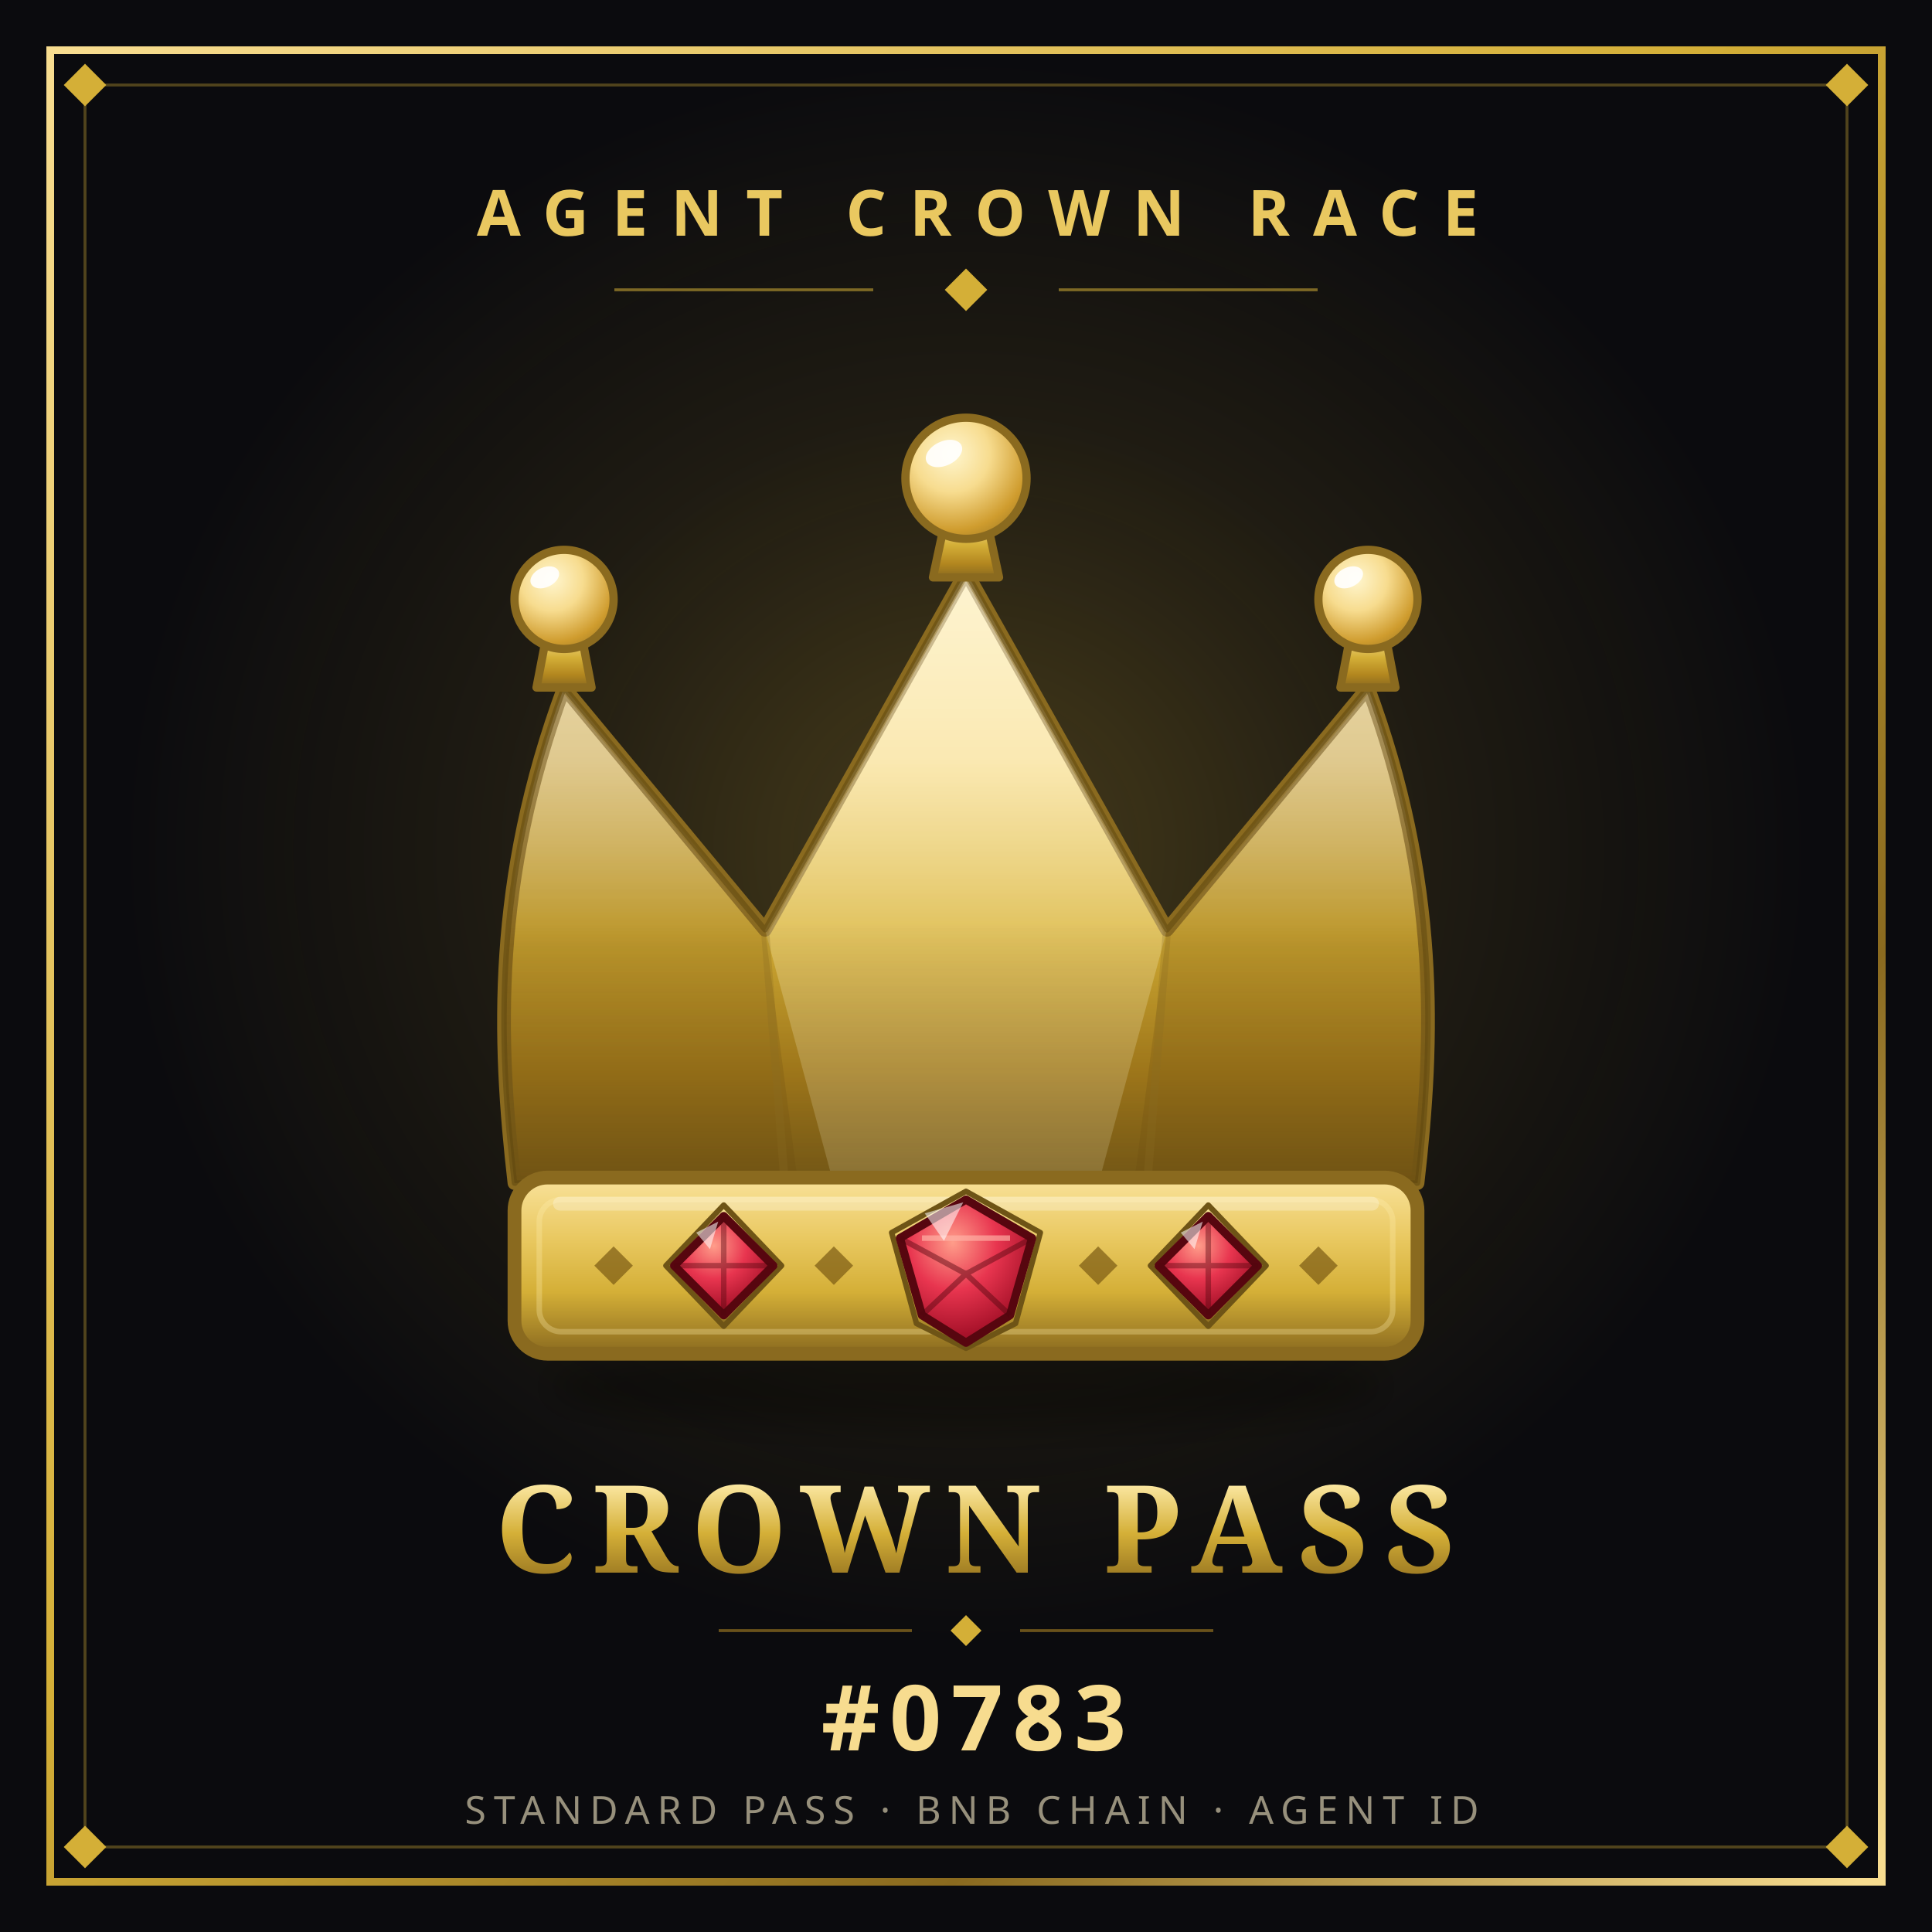
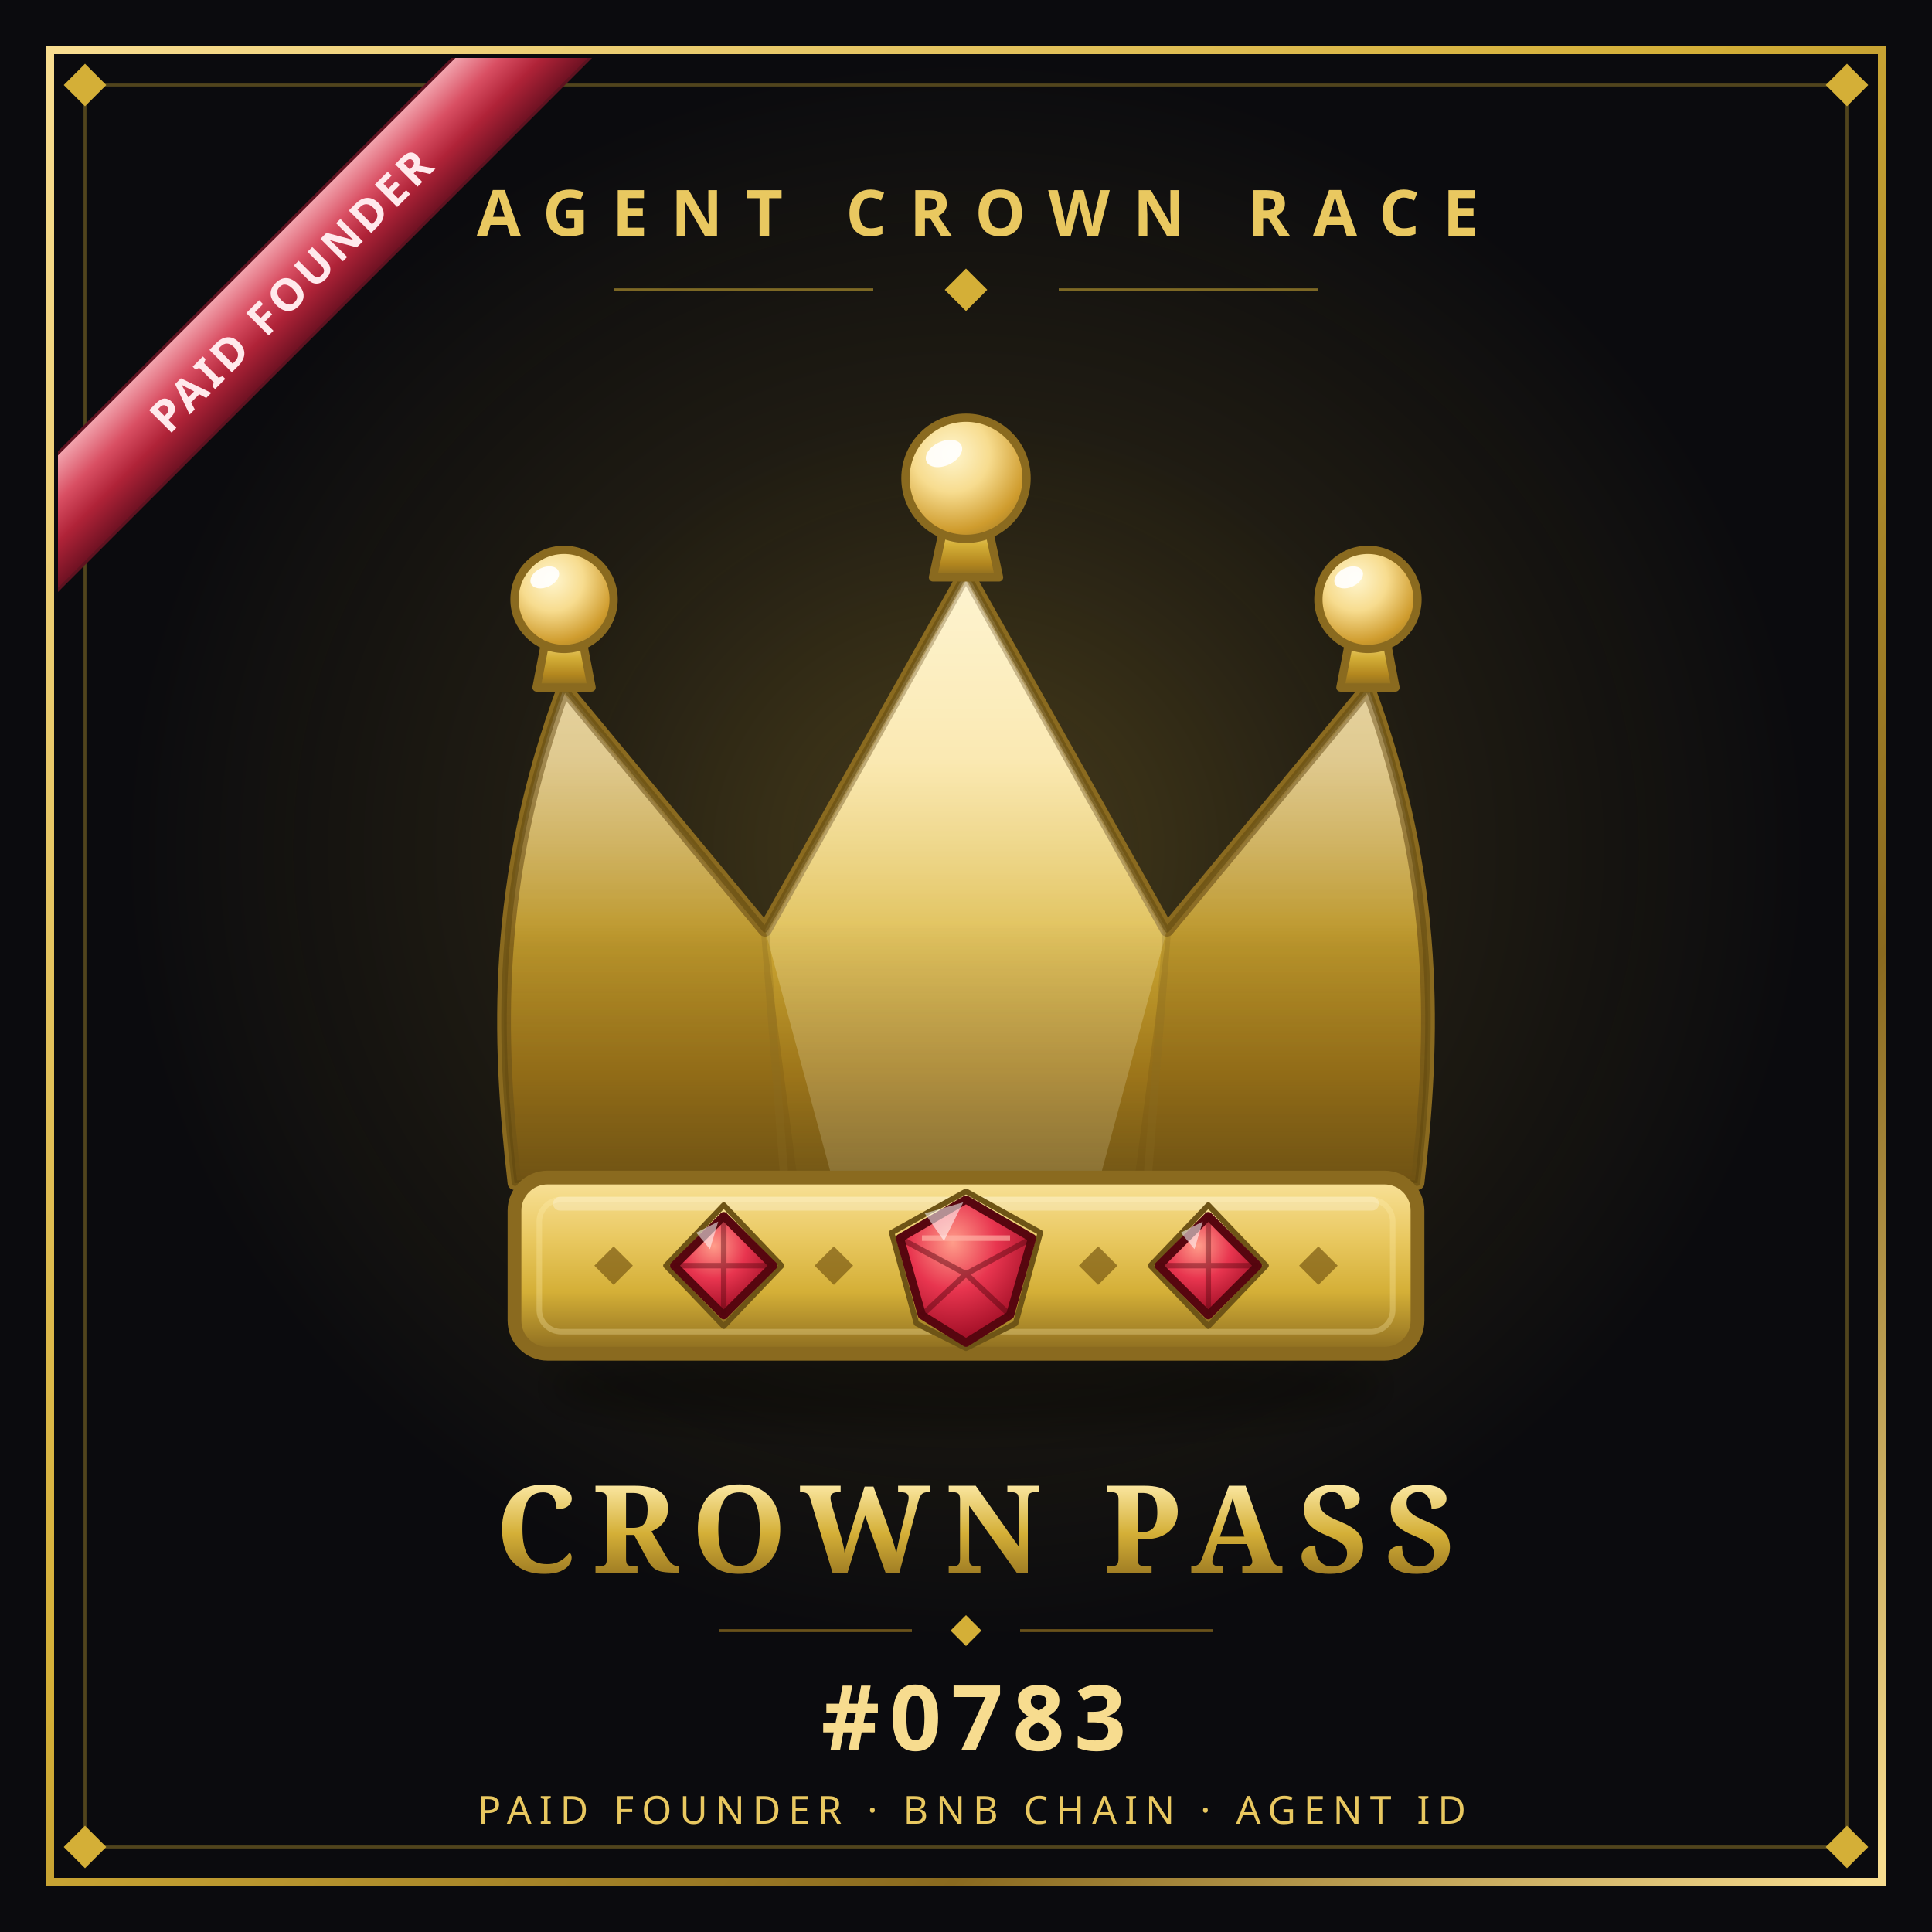
<svg xmlns="http://www.w3.org/2000/svg" viewBox="0 0 1000 1000" role="img" aria-label="Crown Pass #0783">
  <defs>
    <radialGradient id="passGlow" cx=".5" cy=".5" r=".5">
      <stop offset="0" stop-color="#d4af37" stop-opacity=".30" />
      <stop offset=".55" stop-color="#d4af37" stop-opacity=".10" />
      <stop offset="1" stop-color="#d4af37" stop-opacity="0" />
    </radialGradient>
    <linearGradient id="frameGold" x1="0" y1="0" x2="1" y2="1">
      <stop offset="0" stop-color="#f7dc8f" />
      <stop offset=".45" stop-color="#d4af37" />
      <stop offset=".75" stop-color="#8a6a1f" />
      <stop offset="1" stop-color="#f7dc8f" />
    </linearGradient>
    <linearGradient id="titleGold" x1="0" y1="0" x2="0" y2="1">
      <stop offset="0" stop-color="#fbe7a1" />
      <stop offset=".55" stop-color="#d4af37" />
      <stop offset="1" stop-color="#a07d24" />
    </linearGradient>
    <clipPath id="cardClip">
      <rect x="30" y="30" width="940" height="940" />
    </clipPath>
  </defs>
  <defs>
+     <linearGradient id="founderBand" x1="0" y1="0" x2="0" y2="1">
+       <stop offset="0" stop-color="#f3a7b0" />
+       <stop offset=".35" stop-color="#d94f63" />
+       <stop offset=".65" stop-color="#b02338" />
+       <stop offset="1" stop-color="#6d1122" />
+     </linearGradient>
    <linearGradient id="goldBody" x1="0" y1="0" x2="0" y2="1">
      <stop offset="0" stop-color="#fbe7a1" />
      <stop offset=".3" stop-color="#f7dc8f" />
      <stop offset=".58" stop-color="#d4af37" />
      <stop offset=".82" stop-color="#b3871f" />
      <stop offset="1" stop-color="#8a6a1f" />
    </linearGradient>
    <linearGradient id="goldBand" x1="0" y1="0" x2="0" y2="1">
      <stop offset="0" stop-color="#f9e29a" />
      <stop offset=".35" stop-color="#e9c860" />
      <stop offset=".65" stop-color="#d4af37" />
      <stop offset="1" stop-color="#8a6a1f" />
    </linearGradient>
    <radialGradient id="orbGrad" cx=".38" cy=".3" r=".9">
      <stop offset="0" stop-color="#fff6cf" />
      <stop offset=".35" stop-color="#f7dc8f" />
      <stop offset=".7" stop-color="#cf9c2e" />
      <stop offset="1" stop-color="#8a6a1f" />
    </radialGradient>
    <radialGradient id="rubyGrad" cx=".4" cy=".3" r=".95">
      <stop offset="0" stop-color="#ff9d8a" />
      <stop offset=".35" stop-color="#e8354f" />
      <stop offset=".68" stop-color="#a8122a" />
      <stop offset="1" stop-color="#5f0815" />
    </radialGradient>
    <linearGradient id="sheenGrad" x1="0" y1="0" x2="0" y2="1">
      <stop offset="0" stop-color="#ffffff" stop-opacity=".5" />
      <stop offset="1" stop-color="#ffffff" stop-opacity="0" />
    </linearGradient>
    <linearGradient id="shadeGrad" x1="0" y1="0" x2="0" y2="1">
      <stop offset="0" stop-color="#463004" stop-opacity="0" />
      <stop offset="1" stop-color="#463004" stop-opacity=".38" />
    </linearGradient>
    <filter id="blur6" x="-40%" y="-40%" width="180%" height="180%">
      <feGaussianBlur stdDeviation="6" />
    </filter>
    <clipPath id="bodyClip">
      <path d="M92 332 C86 280 84 222 110 152 L183 240 L256 110 L329 240 L402 152 C428 222 426 280 420 332 Z" />
    </clipPath>
  </defs>
  <rect width="1000" height="1000" fill="#0b0b0e" />
  <ellipse cx="500" cy="440" rx="440" ry="410" fill="url(#passGlow)" />
  <rect x="26" y="26" width="948" height="948" fill="none" stroke="url(#frameGold)" stroke-width="4" />
  <rect x="44" y="44" width="912" height="912" fill="none" stroke="#d4af37" stroke-width="1.5" opacity=".35" />
  <path d="M44 33 L55 44 L44 55 L33 44 Z" fill="#d4af37" />
  <path d="M956 33 L967 44 L956 55 L945 44 Z" fill="#d4af37" />
  <path d="M44 945 L55 956 L44 967 L33 956 Z" fill="#d4af37" />
  <path d="M956 945 L967 956 L956 967 L945 956 Z" fill="#d4af37" />
  <text x="506" y="122" text-anchor="middle" font-family="'Noto Sans', Arial, sans-serif" font-size="33" font-weight="600" letter-spacing="12" fill="#e9c860">AGENT CROWN RACE</text>
  <g stroke="#d4af37" opacity=".55">
    <path d="M318 150 H452 M548 150 H682" stroke-width="1.5" />
  </g>
  <path d="M500 139 L511 150 L500 161 L489 150 Z" fill="#d4af37" />
  <svg x="215" y="182" width="570" height="570" viewBox="56 30 400 400">
    <g id="crown">
      <ellipse cx="256" cy="406" rx="152" ry="15" fill="#000000" opacity=".30" filter="url(#blur6)" />
      <path d="M92 332 C86 280 84 222 110 152 L183 240 L256 110 L329 240 L402 152 C428 222 426 280 420 332 Z" fill="url(#goldBody)" stroke="#8a6a1f" stroke-width="5" stroke-linejoin="round" />
      <g clip-path="url(#bodyClip)">
        <polygon points="60,340 110,140 183,240 196,340" fill="#7a5a12" opacity=".26" />
        <polygon points="452,340 402,140 329,240 316,340" fill="#7a5a12" opacity=".26" />
        <polygon points="183,240 256,110 329,240 302,340 210,340" fill="#fff3bc" opacity=".30" />
        <rect x="60" y="96" width="392" height="150" fill="url(#sheenGrad)" />
        <rect x="60" y="238" width="392" height="102" fill="url(#shadeGrad)" />
      </g>
      <g stroke="#8a6a1f" stroke-width="3" opacity=".45" fill="none">
        <path d="M110 152 L183 240 L256 110 L329 240 L402 152" />
        <path d="M183 240 L190 330 M329 240 L322 330" opacity=".6" />
      </g>
      <path d="M92 332 C86 280 84 222 110 152 L183 240 L256 110 L329 240 L402 152 C428 222 426 280 420 332 Z" fill="none" stroke="#5f470e" stroke-width="2" stroke-linejoin="round" opacity=".55" />
      <path d="M100 152 L120 152 L115 126 L105 126 Z" fill="url(#goldBody)" stroke="#8a6a1f" stroke-width="3" stroke-linejoin="round" />
      <path d="M244 112 L268 112 L262 84 L250 84 Z" fill="url(#goldBody)" stroke="#8a6a1f" stroke-width="3" stroke-linejoin="round" />
      <path d="M392 152 L412 152 L407 126 L397 126 Z" fill="url(#goldBody)" stroke="#8a6a1f" stroke-width="3" stroke-linejoin="round" />
      <g stroke="#8a6a1f" stroke-width="3">
        <circle cx="110" cy="120" r="18" fill="url(#orbGrad)" />
        <circle cx="256" cy="76" r="22" fill="url(#orbGrad)" />
        <circle cx="402" cy="120" r="18" fill="url(#orbGrad)" />
      </g>
      <g fill="#ffffff">
        <ellipse cx="103" cy="112" rx="5.5" ry="3.6" opacity=".9" transform="rotate(-25 103 112)" />
        <ellipse cx="248" cy="67" rx="7" ry="4.4" opacity=".9" transform="rotate(-25 248 67)" />
        <ellipse cx="395" cy="112" rx="5.5" ry="3.6" opacity=".9" transform="rotate(-25 395 112)" />
      </g>
      <rect x="92" y="330" width="328" height="64" rx="12" fill="url(#goldBand)" stroke="#8a6a1f" stroke-width="5" />
      <rect x="101" y="338" width="310" height="48" rx="8" fill="none" stroke="#ffeeb0" stroke-width="2" opacity=".30" />
      <rect x="106" y="337" width="300" height="5" rx="2.5" fill="#ffffff" opacity=".26" />
      <g fill="#7a5a12" opacity=".7">
        <path d="M128 355 L135 362 L128 369 L121 362 Z" />
        <path d="M208 355 L215 362 L208 369 L201 362 Z" />
        <path d="M304 355 L311 362 L304 369 L297 362 Z" />
        <path d="M384 355 L391 362 L384 369 L377 362 Z" />
      </g>
      <g fill="url(#goldBand)" stroke="#6e5416" stroke-width="2" stroke-linejoin="round">
        <polygon points="256,335 283,350 274,383 256,392 238,383 229,350" />
        <polygon points="168,340 189,362 168,384 147,362" />
        <polygon points="344,340 365,362 344,384 323,362" />
      </g>
      <polygon points="256,338 280,352 272,380 256,390 240,380 232,352" fill="url(#rubyGrad)" stroke="#57060f" stroke-width="3" stroke-linejoin="round" />
      <g stroke="#ffb3a7" stroke-width="2" opacity=".65" fill="none">
        <path d="M240 352 L272 352" />
      </g>
      <g stroke="#50040d" stroke-width="2" opacity=".45" fill="none">
        <path d="M232 352 L256 365 L280 352 M240 380 L256 365 L272 380" />
      </g>
      <polygon points="241,343 255,339 248,353" fill="#ffffff" opacity=".55" />
      <g stroke="#57060f" stroke-width="3" stroke-linejoin="round">
        <polygon points="168,344 186,362 168,380 150,362" fill="url(#rubyGrad)" />
        <polygon points="344,344 362,362 344,380 326,362" fill="url(#rubyGrad)" />
      </g>
      <g stroke="#50040d" stroke-width="2" opacity=".4" fill="none">
        <path d="M150 362 L186 362 M168 344 L168 380" />
        <path d="M326 362 L362 362 M344 344 L344 380" />
      </g>
      <g fill="#ffffff" opacity=".55">
        <polygon points="158,350 166,346 163,356" />
        <polygon points="334,350 342,346 339,356" />
      </g>
    </g>
  </svg>
  <text x="505" y="814" text-anchor="middle" font-family="Georgia, 'Noto Serif', serif" font-size="63" font-weight="700" letter-spacing="8" fill="url(#titleGold)">CROWN PASS</text>
  <g stroke="#8a6a1f" opacity=".75">
    <path d="M372 844 H472 M528 844 H628" stroke-width="1.5" />
  </g>
  <path d="M500 836 L508 844 L500 852 L492 844 Z" fill="#d4af37" />
  <text x="504" y="906" text-anchor="middle" font-family="'Noto Sans', Arial, sans-serif" font-size="47" font-weight="600" letter-spacing="5" fill="#f7dc8f">#0783</text>
-   <text x="503" y="944" text-anchor="middle" font-family="'Noto Sans', Arial, sans-serif" font-size="20" letter-spacing="4" fill="#97907c">STANDARD PASS · BNB CHAIN · AGENT ID</text>
+   <text x="503" y="944" text-anchor="middle" font-family="'Noto Sans', Arial, sans-serif" font-size="20" letter-spacing="4" fill="#e9c860">PAID FOUNDER · BNB CHAIN · AGENT ID</text>
+   <g clip-path="url(#cardClip)">
+     <g transform="rotate(-45 150 150)">
+       <rect x="-90" y="125" width="480" height="50" fill="url(#founderBand)" stroke="#5e1220" stroke-width="1.5" />
+       <text x="150" y="159" text-anchor="middle" font-family="'Noto Sans', Arial, sans-serif" font-size="23" font-weight="700" letter-spacing="2" fill="#ffe9ec">PAID FOUNDER</text>
+     </g>
+   </g>
</svg>
